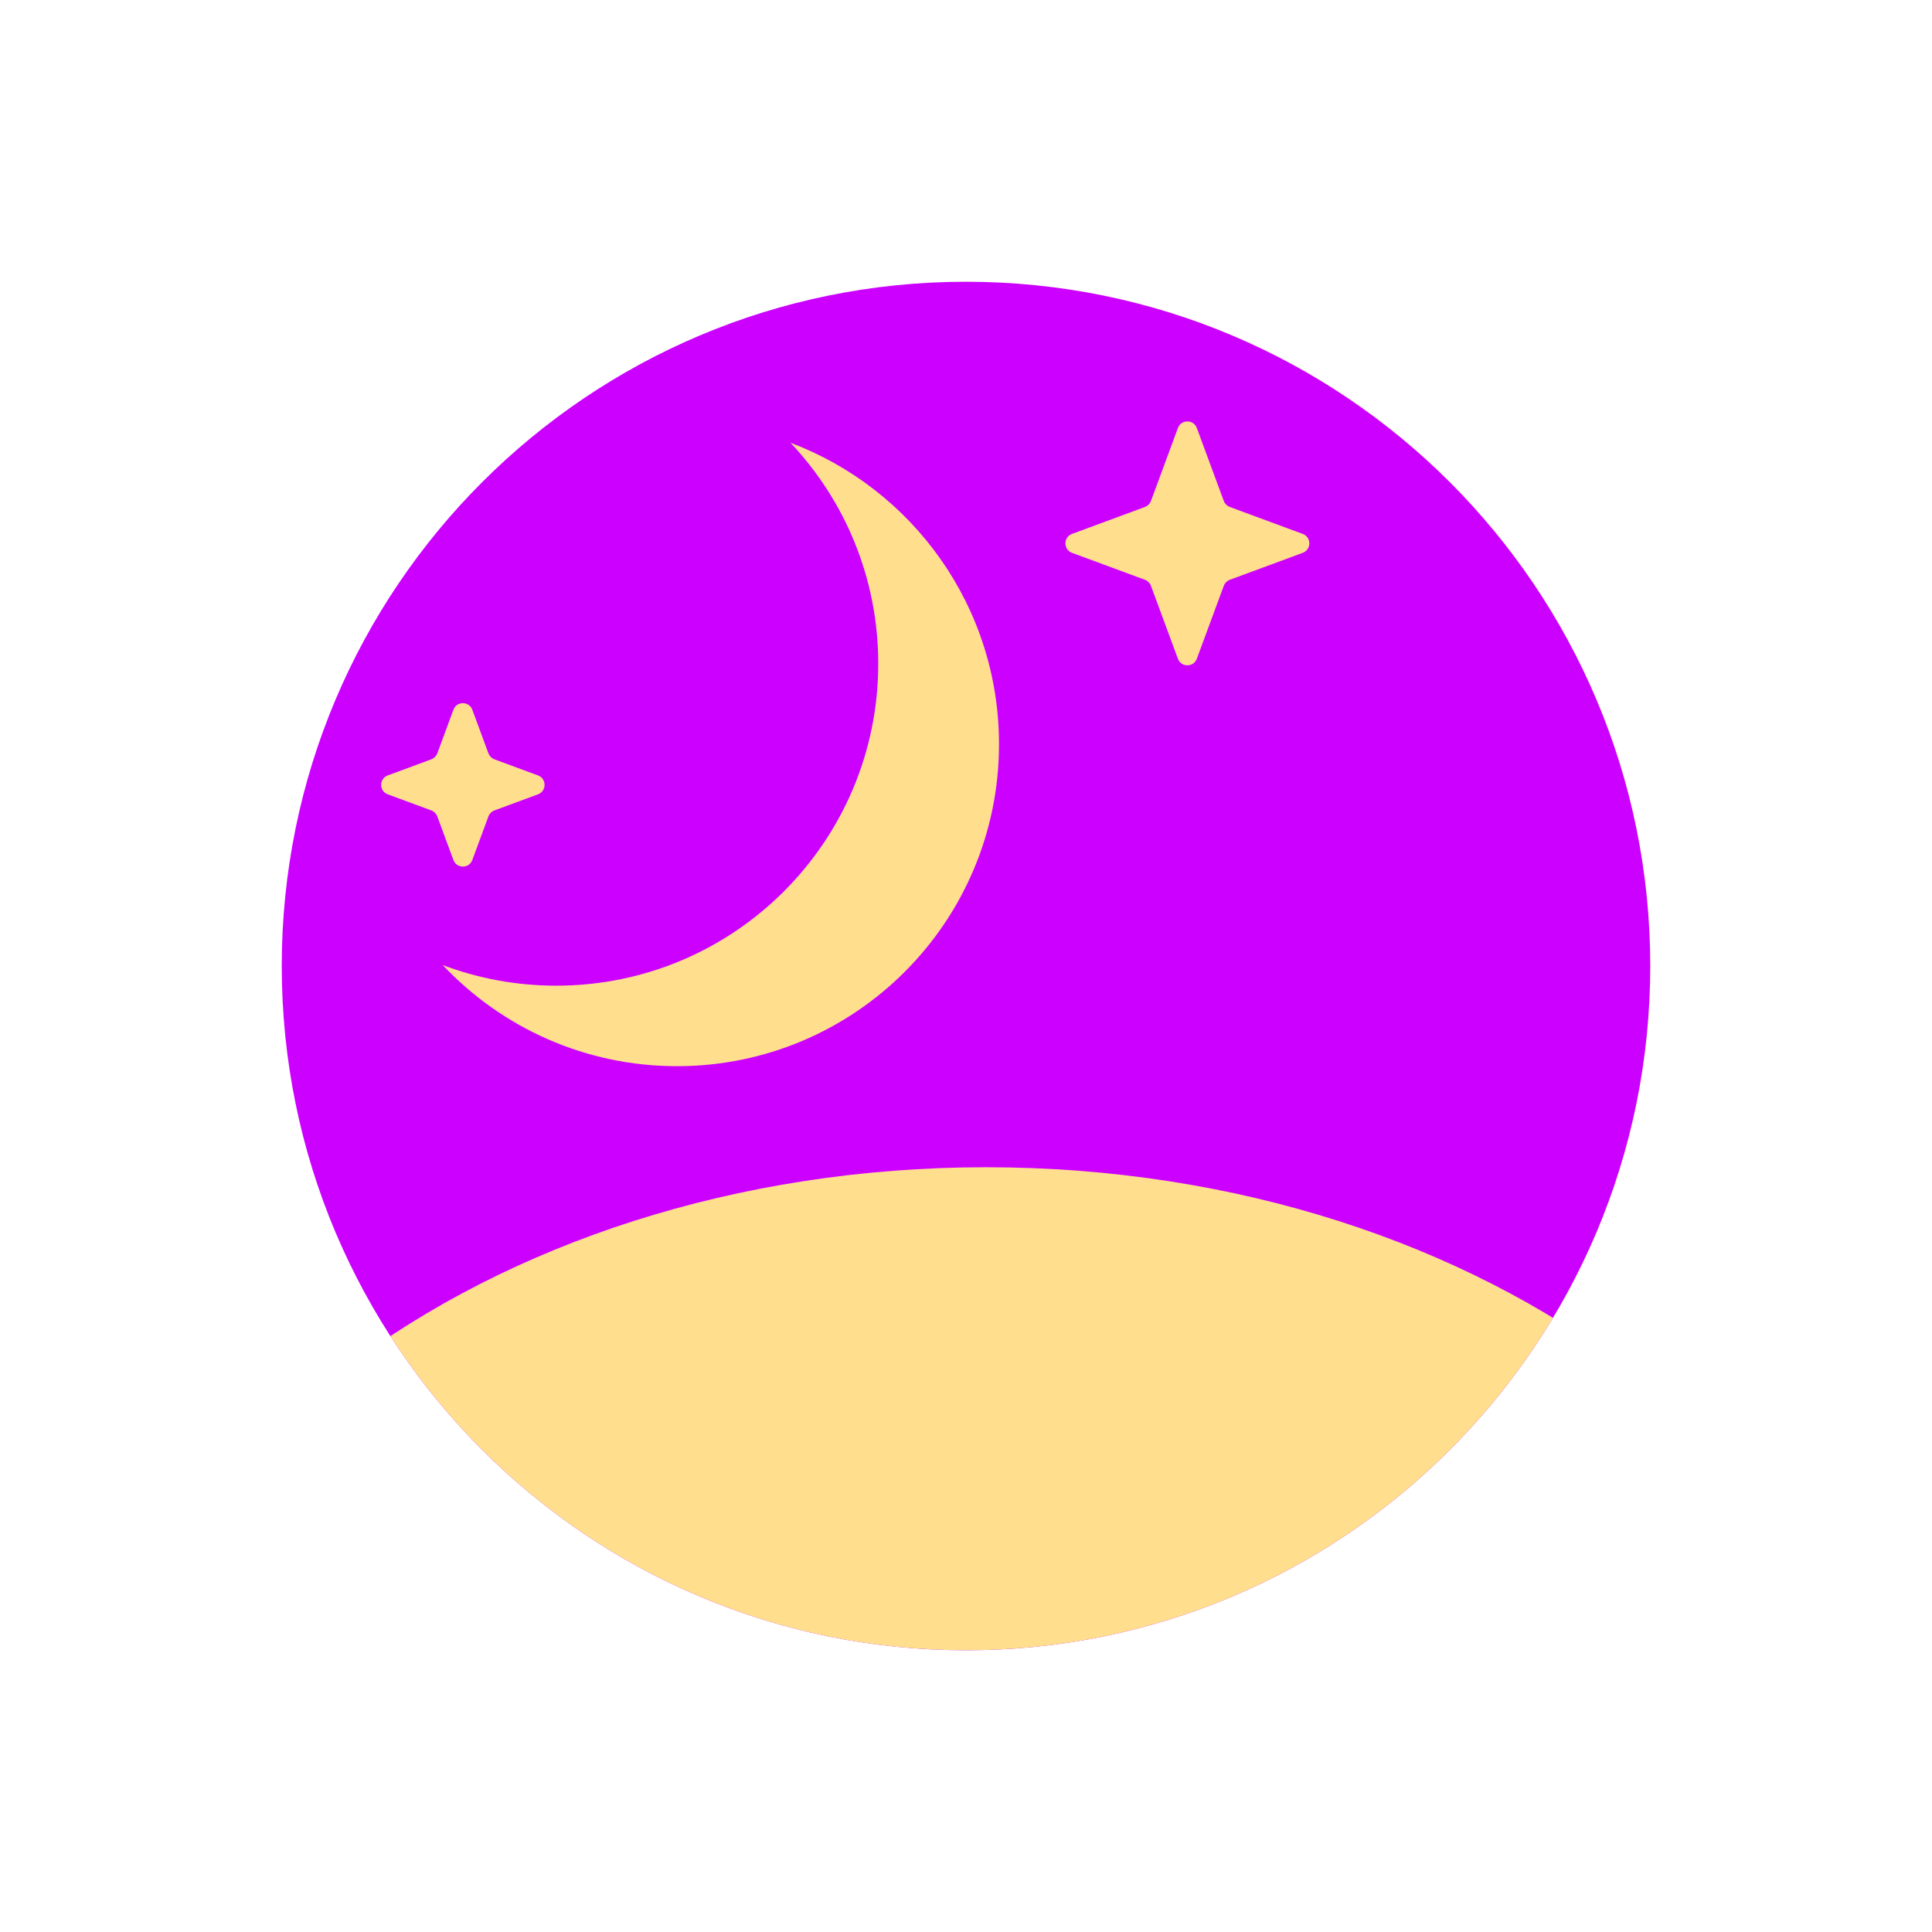
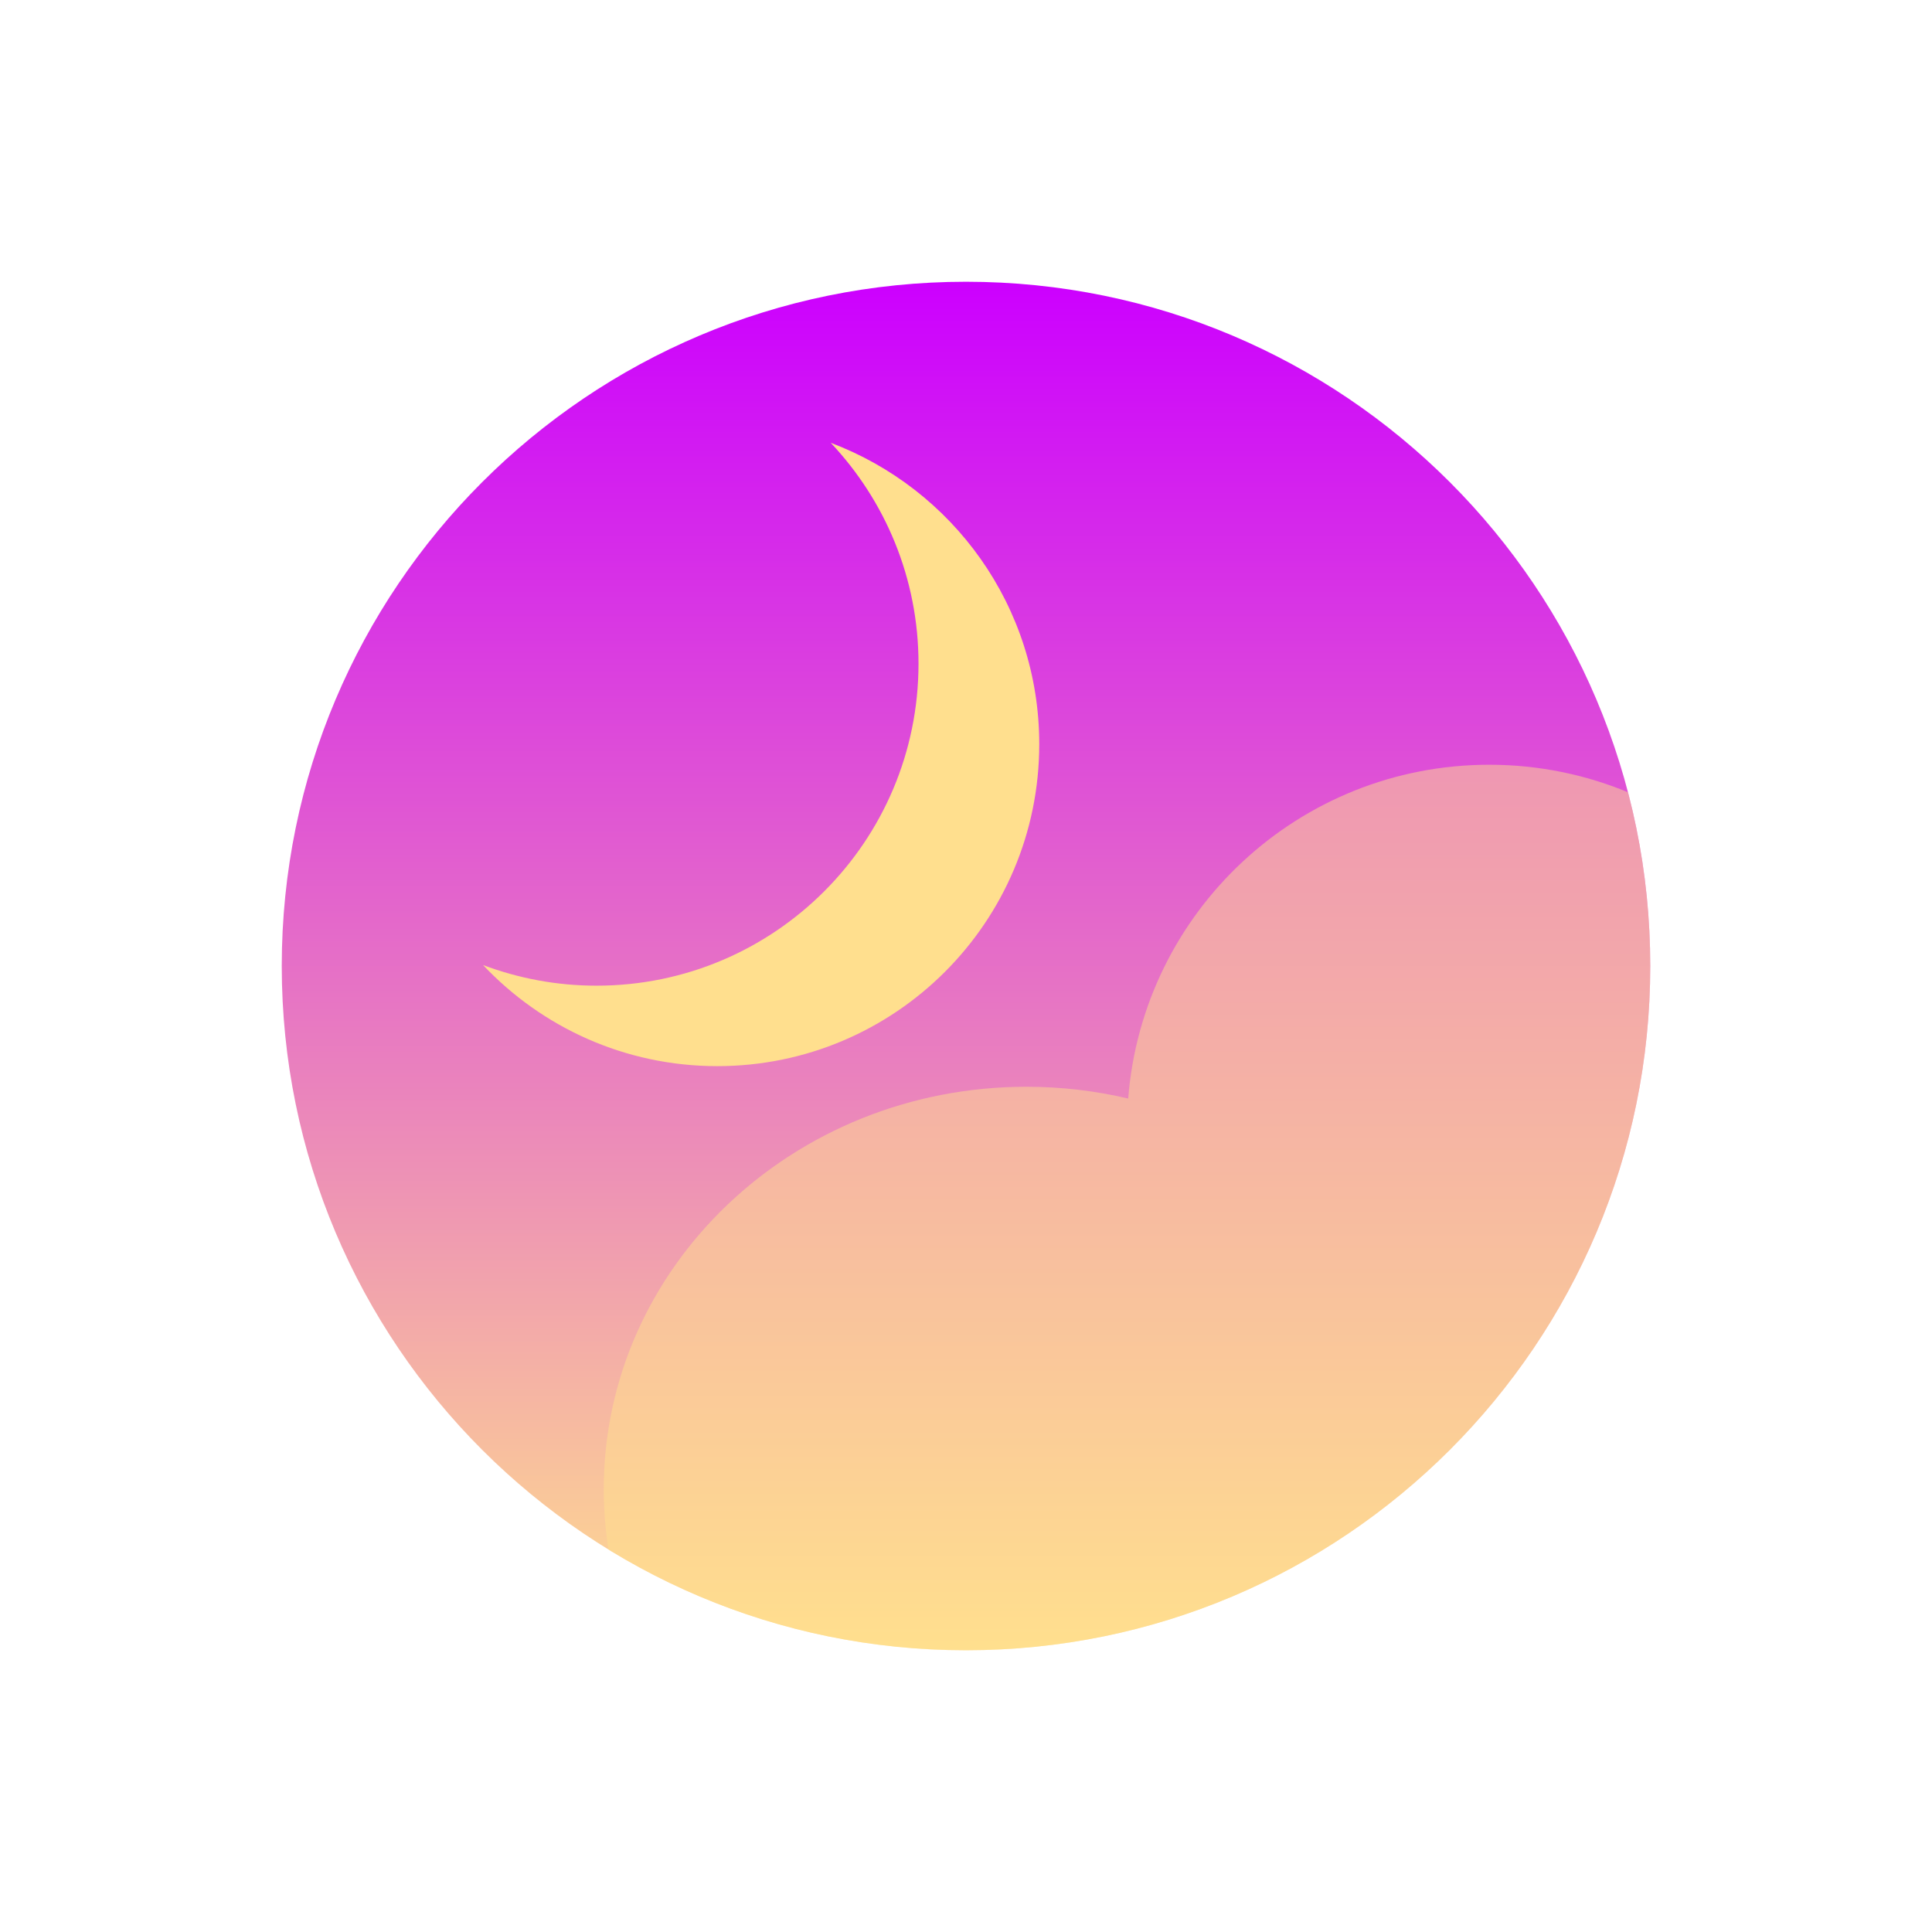
<svg xmlns="http://www.w3.org/2000/svg" width="48" height="48" viewBox="0 0 48 48" fill="none">
-   <g id="GradientSky">
-     <path id="Vector" d="M24 41C33.389 41 41 33.389 41 24C41 14.611 33.389 7 24 7C14.611 7 7 14.611 7 24C7 33.389 14.611 41 24 41Z" fill="#CC00FF" />
-     <g id="Mask group">
-       <mask id="mask0_1_247" style="mask-type:alpha" maskUnits="userSpaceOnUse" x="7" y="7" width="34" height="34">
-         <g id="Group">
-           <path id="Vector_2" d="M24 41C33.389 41 41 33.389 41 24C41 14.611 33.389 7 24 7C14.611 7 7 14.611 7 24C7 33.389 14.611 41 24 41Z" fill="#CC00FF" />
-         </g>
-       </mask>
-       <g mask="url(#mask0_1_247)">
-         <path id="Vector_3" d="M24.5 63C36.926 63 47 55.389 47 46C47 36.611 36.926 29 24.5 29C12.074 29 2 36.611 2 46C2 55.389 12.074 63 24.5 63Z" fill="#FFDF8E" />
-         <g id="Group_2">
-           <path id="Vector_4" fill-rule="evenodd" clip-rule="evenodd" d="M13.82 24.489C18.238 24.489 21.82 20.907 21.82 16.489C21.82 14.364 20.992 12.432 19.64 11C22.667 12.14 24.82 15.063 24.82 18.489C24.82 22.907 21.238 26.489 16.82 26.489C14.527 26.489 12.459 25.524 11 23.977C11.877 24.308 12.828 24.489 13.82 24.489Z" fill="#FFDF8E" />
-         </g>
-       </g>
-     </g>
-     <path id="Vector_5" d="M29.265 10.634C29.346 10.416 29.654 10.416 29.735 10.634L30.405 12.447C30.431 12.515 30.485 12.569 30.553 12.595L32.366 13.265C32.584 13.346 32.584 13.654 32.366 13.735L30.553 14.405C30.485 14.431 30.431 14.485 30.405 14.553L29.735 16.366C29.654 16.584 29.346 16.584 29.265 16.366L28.595 14.553C28.569 14.485 28.515 14.431 28.447 14.405L26.634 13.735C26.416 13.654 26.416 13.346 26.634 13.265L28.447 12.595C28.515 12.569 28.569 12.515 28.595 12.447L29.265 10.634Z" fill="#FFDF8E" />
-     <path id="Vector_6" d="M11.265 17.634C11.346 17.416 11.654 17.416 11.735 17.634L12.135 18.717C12.161 18.785 12.215 18.839 12.283 18.865L13.366 19.265C13.584 19.346 13.584 19.654 13.366 19.735L12.283 20.135C12.215 20.161 12.161 20.215 12.135 20.283L11.735 21.366C11.654 21.584 11.346 21.584 11.265 21.366L10.865 20.283C10.839 20.215 10.785 20.161 10.717 20.135L9.634 19.735C9.416 19.654 9.416 19.346 9.634 19.265L10.717 18.865C10.785 18.839 10.839 18.785 10.865 18.717L11.265 17.634Z" fill="#FFDF8E" />
+   <circle cx="24" cy="24" r="17" fill="url(#paint0_linear_3314_2)" />
+   <mask id="mask0_3314_2" style="mask-type:alpha" maskUnits="userSpaceOnUse" x="7" y="7" width="34" height="34">
+     <circle cx="24" cy="24" r="17" fill="black" />
+   </mask>
+   <g mask="url(#mask0_3314_2)">
+     <path opacity="0.5" d="M37 19C41.971 19 46 23.029 46 28C46 28.134 45.995 28.268 45.989 28.401C48.983 30.215 51 33.609 51 37.5C51 43.299 46.523 48 41 48C37.777 48 34.912 46.398 33.083 43.912C31.172 45.813 28.482 47 25.5 47C19.701 47 15 42.523 15 37C15 31.477 19.701 27 25.5 27C26.372 27 27.22 27.102 28.03 27.293C28.391 22.653 32.267 19 37 19Z" fill="#FFDF8E" />
  </g>
+   <path d="M20.639 11.001C23.666 12.141 25.82 15.062 25.82 18.488C25.82 22.907 22.238 26.488 17.82 26.488C15.527 26.488 13.46 25.522 12.001 23.976C12.878 24.306 13.828 24.489 14.82 24.489C19.238 24.489 22.82 20.907 22.82 16.489C22.82 14.364 21.99 12.434 20.639 11.001Z" fill="#FFDF8E" />
+   <defs>
+     <linearGradient id="paint0_linear_3314_2" x1="24" y1="7" x2="24" y2="41" gradientUnits="userSpaceOnUse">
+       <stop stop-color="#CC00FF" />
+       <stop offset="1" stop-color="#FFDF8E" />
+     </linearGradient>
+   </defs>
</svg>
